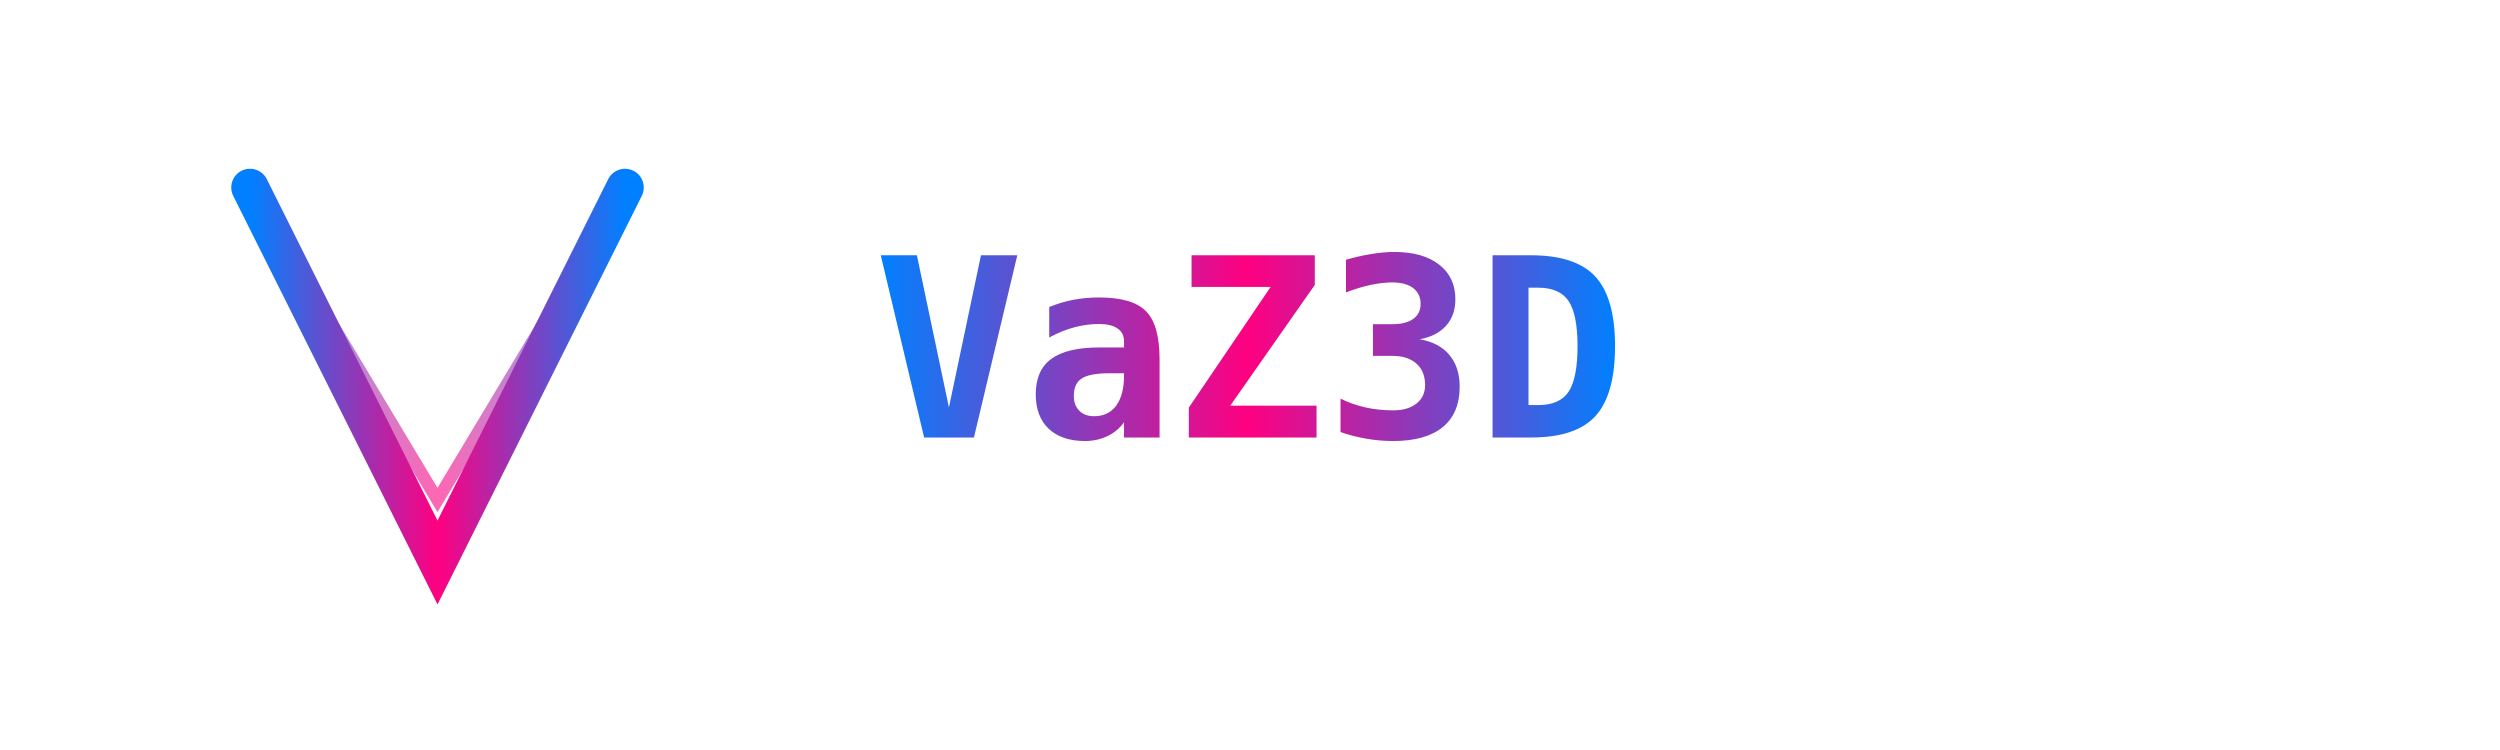
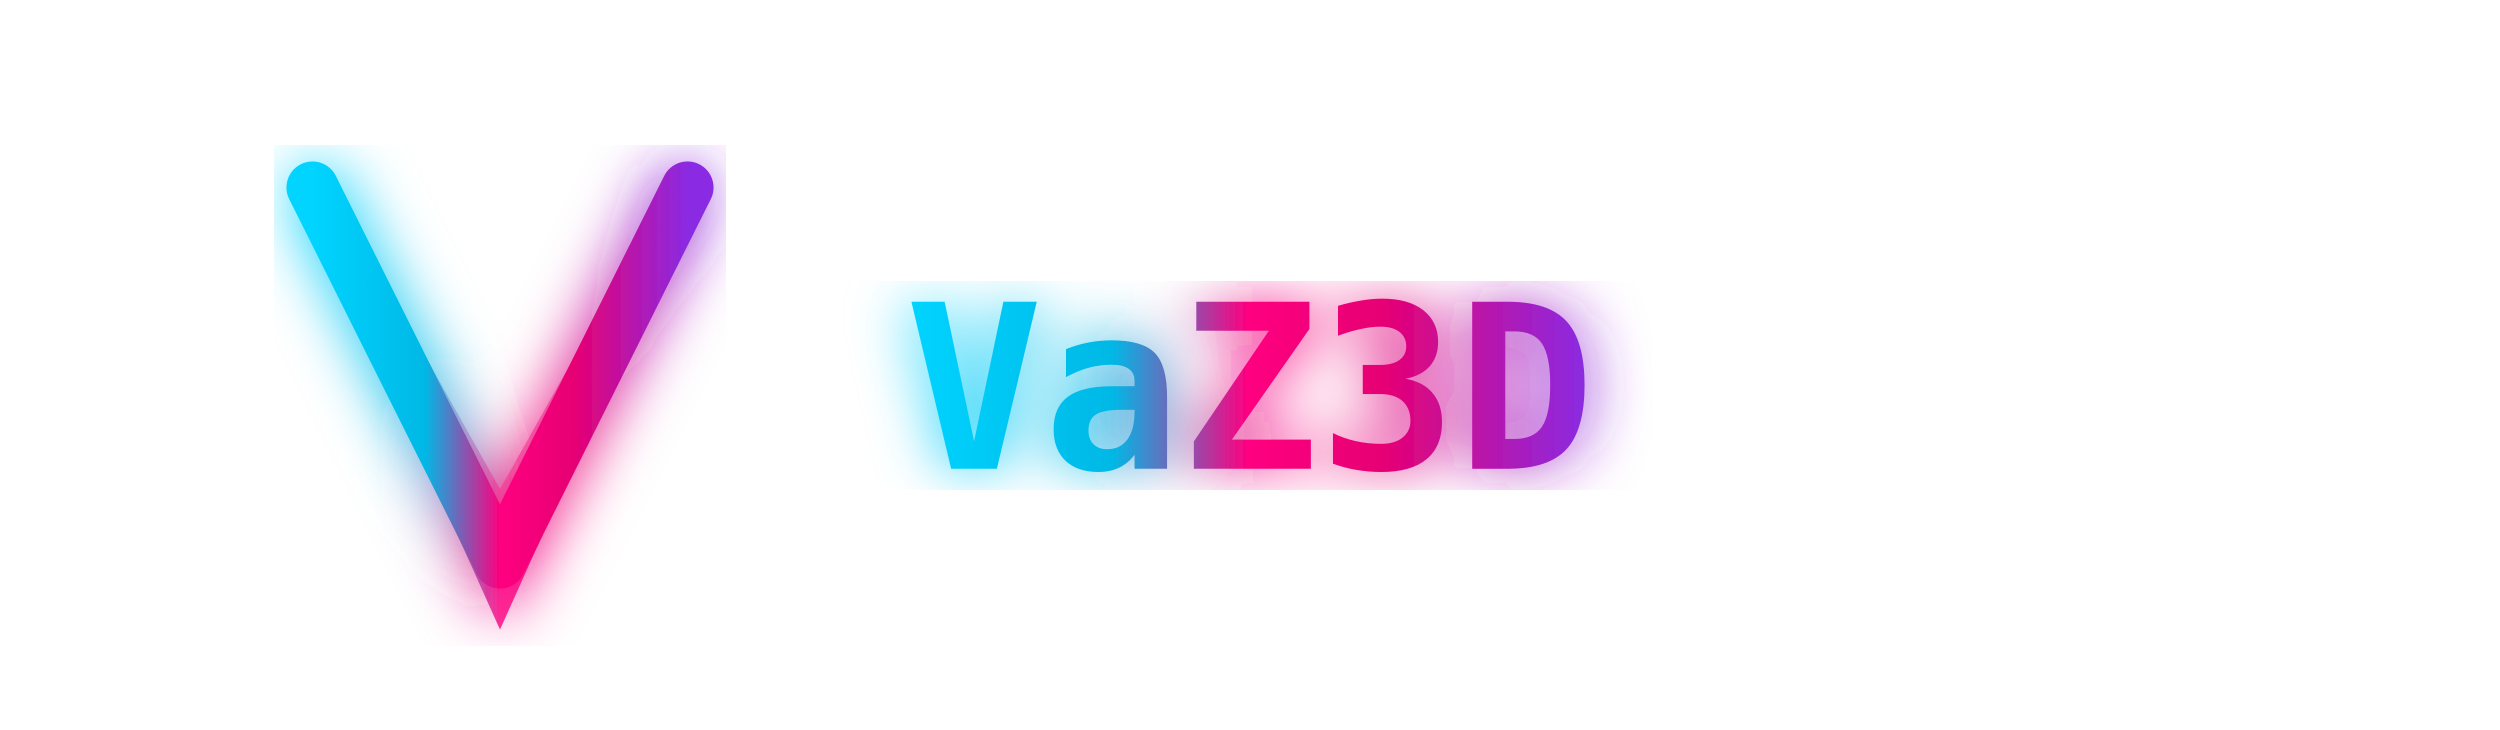
- <svg xmlns="http://www.w3.org/2000/svg" width="200" height="60" viewBox="0 0 200 60">
+ <svg xmlns="http://www.w3.org/2000/svg" width="240" height="70" viewBox="0 0 240 70">
  <defs>
    <linearGradient id="logoGradient" x1="0%" y1="0%" x2="100%" y2="0%">
-       <stop offset="0%" style="stop-color:#0080ff;stop-opacity:1" />
+       <stop offset="0%" style="stop-color:#00d4ff;stop-opacity:1" />
+       <stop offset="30%" style="stop-color:#00b8e6;stop-opacity:1" />
      <stop offset="50%" style="stop-color:#ff0080;stop-opacity:1" />
-       <stop offset="100%" style="stop-color:#0080ff;stop-opacity:1" />
+       <stop offset="70%" style="stop-color:#e60073;stop-opacity:1" />
+       <stop offset="100%" style="stop-color:#8a2be2;stop-opacity:1" />
    </linearGradient>
+     <filter id="glow">
+       <feGaussianBlur stdDeviation="3" result="coloredBlur" />
+       <feMerge>
+         <feMergeNode in="coloredBlur" />
+         <feMergeNode in="SourceGraphic" />
+       </feMerge>
+     </filter>
  </defs>
-   <path d="M20 15 L35 45 L50 15" stroke="url(#logoGradient)" stroke-width="3" fill="none" stroke-linecap="round" />
-   <path d="M20 15 L35 40 L50 15" stroke="url(#logoGradient)" stroke-width="1" fill="none" opacity="0.6" />
-   <text x="100" y="35" font-family="Orbitron, monospace" font-size="20" font-weight="700" text-anchor="middle" fill="url(#logoGradient)">
+   <rect x="0" y="0" width="240" height="70" fill="none" />
+   <g filter="url(#glow)">
+     <path d="M30 18 L48 54 L66 18" stroke="url(#logoGradient)" stroke-width="5" fill="none" stroke-linecap="round" stroke-linejoin="round" />
+     <path d="M30 18 L48 50 L66 18" stroke="url(#logoGradient)" stroke-width="3" fill="none" opacity="0.4" />
+     <path d="M30 18 L48 58 L66 18" stroke="url(#logoGradient)" stroke-width="2" fill="none" opacity="0.8" />
+   </g>
+   <text x="120" y="45" font-family="Orbitron, monospace" font-size="22" font-weight="900" text-anchor="middle" fill="url(#logoGradient)" filter="url(#glow)">
    VaZ3D
  </text>
-   <line x1="60" y1="45" x2="140" y2="45" stroke="url(#logoGradient)" stroke-width="1" opacity="0.8" />
+   <line x1="85" y1="56" x2="155" y2="56" stroke="url(#logoGradient)" stroke-width="2" opacity="0.9" />
+   <line x1="90" y1="58" x2="150" y2="58" stroke="url(#logoGradient)" stroke-width="1" opacity="0.6" />
</svg>
